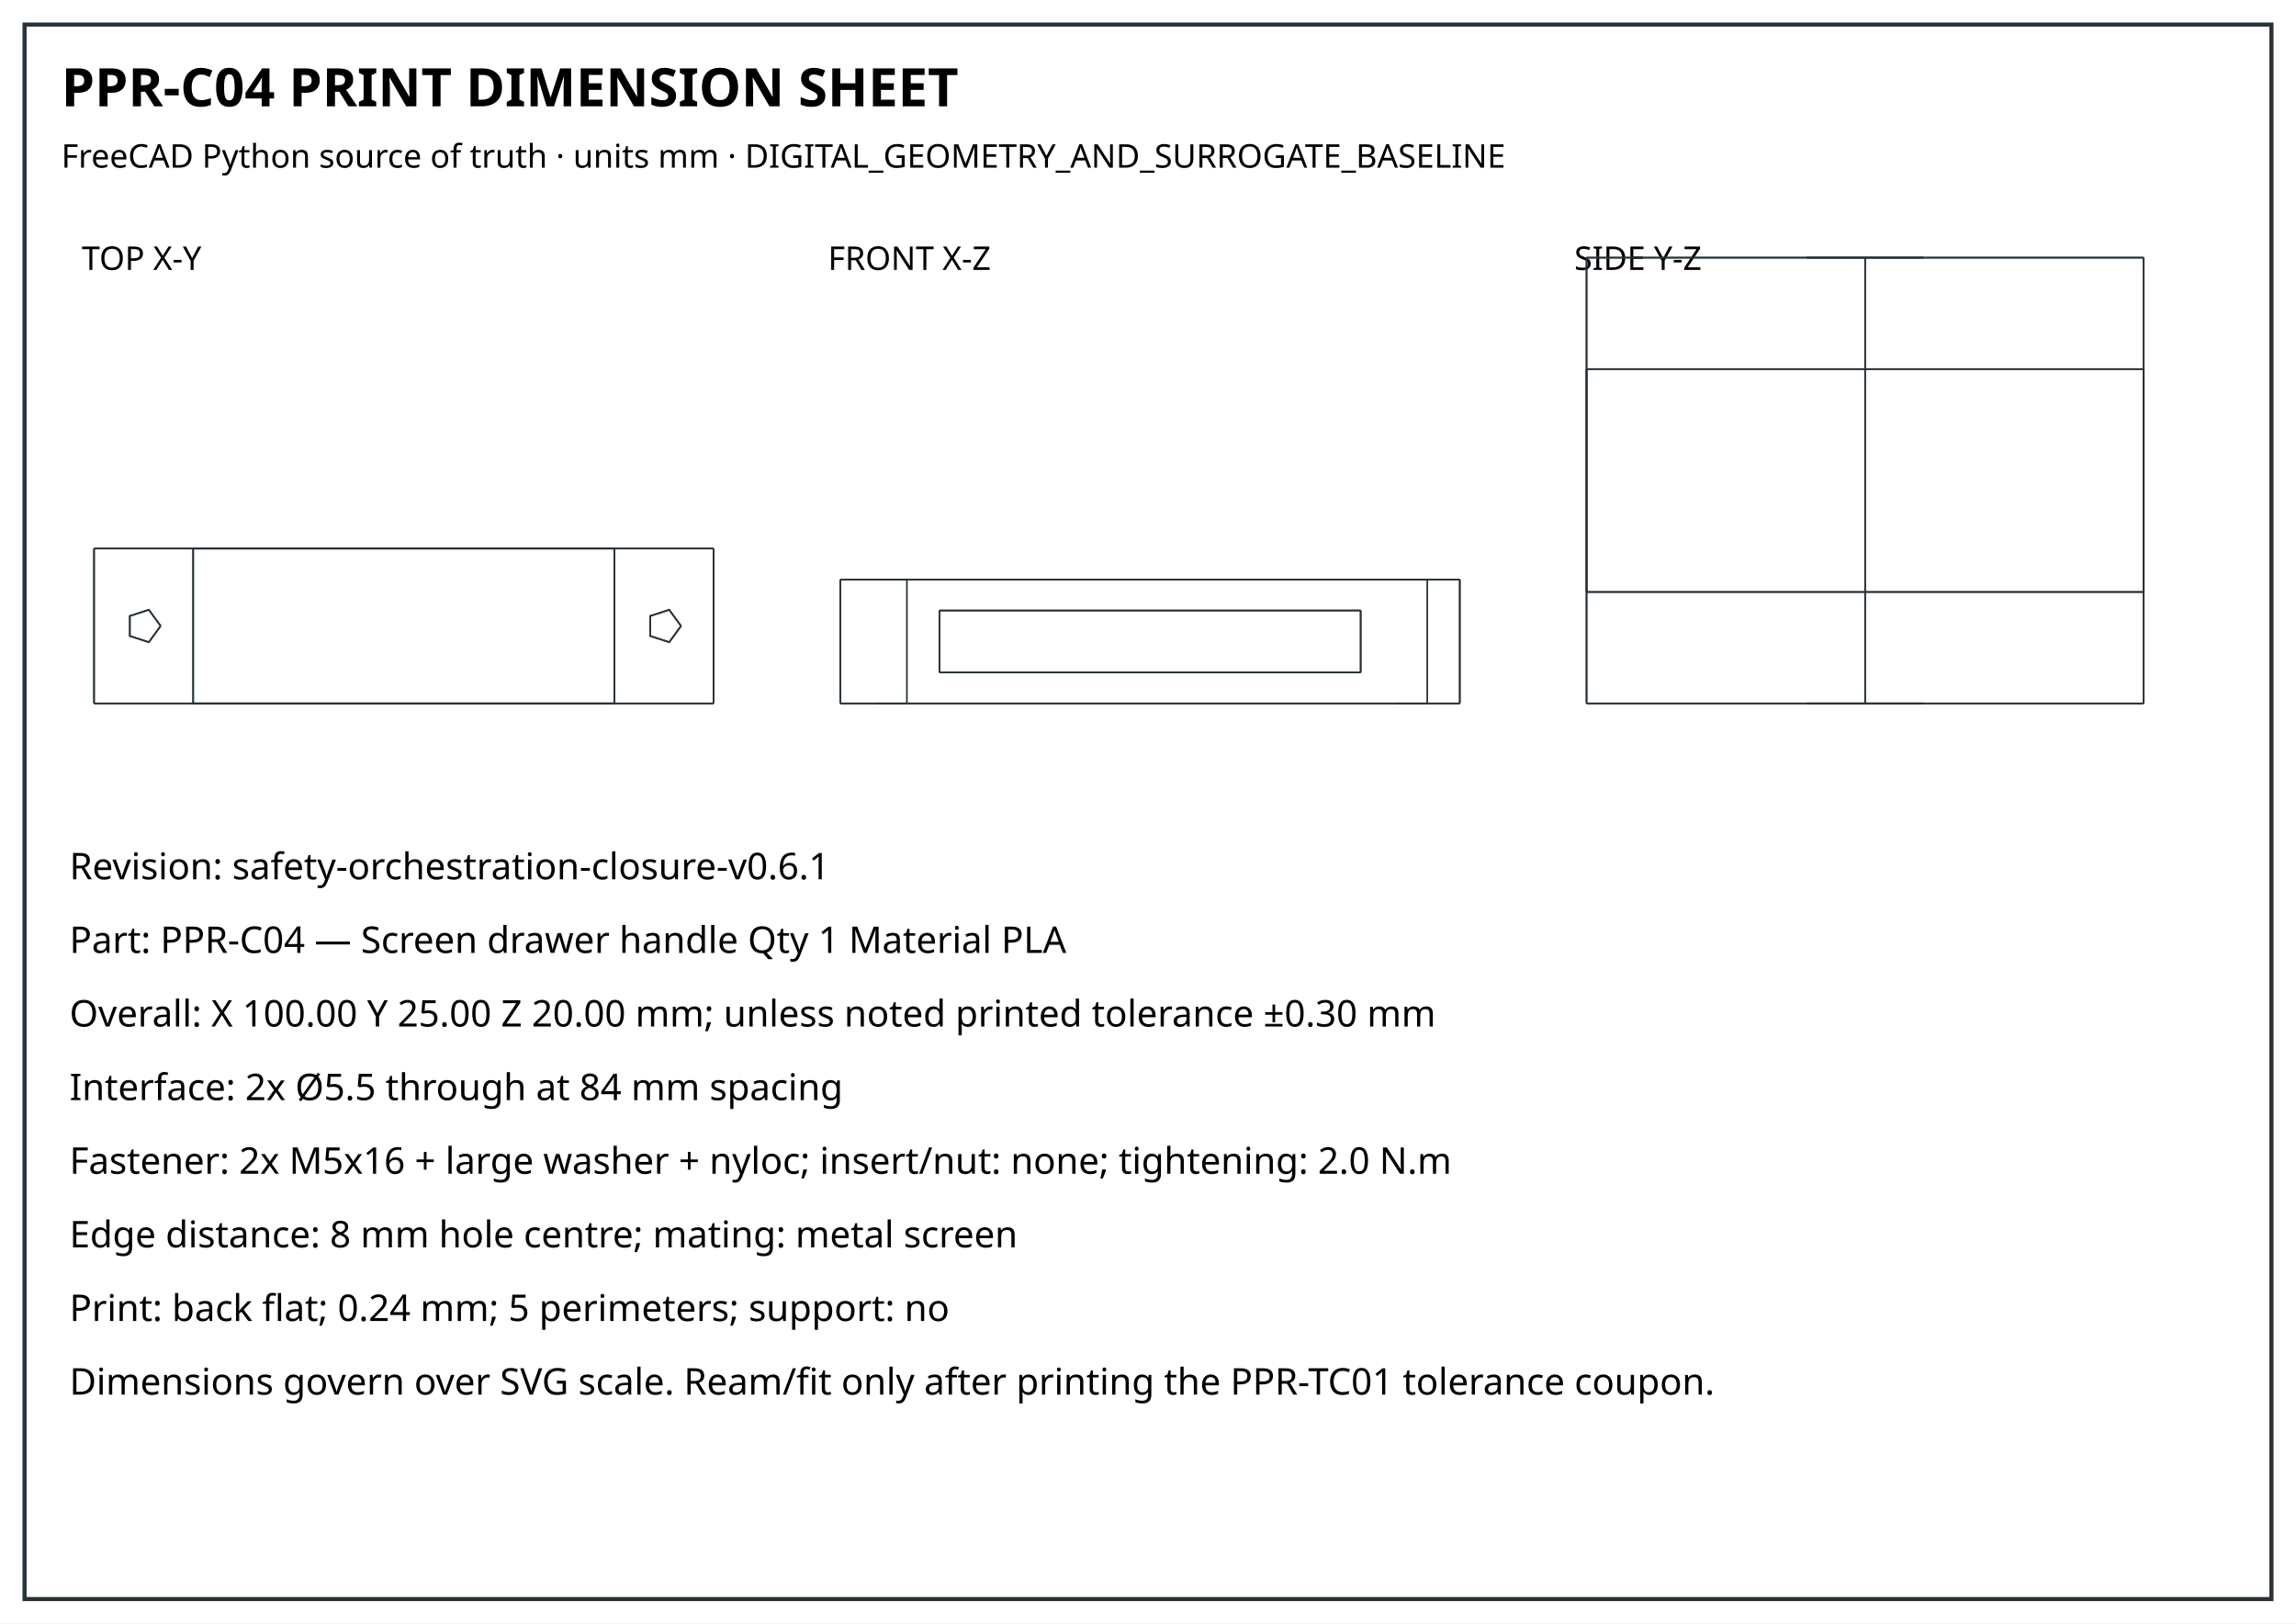
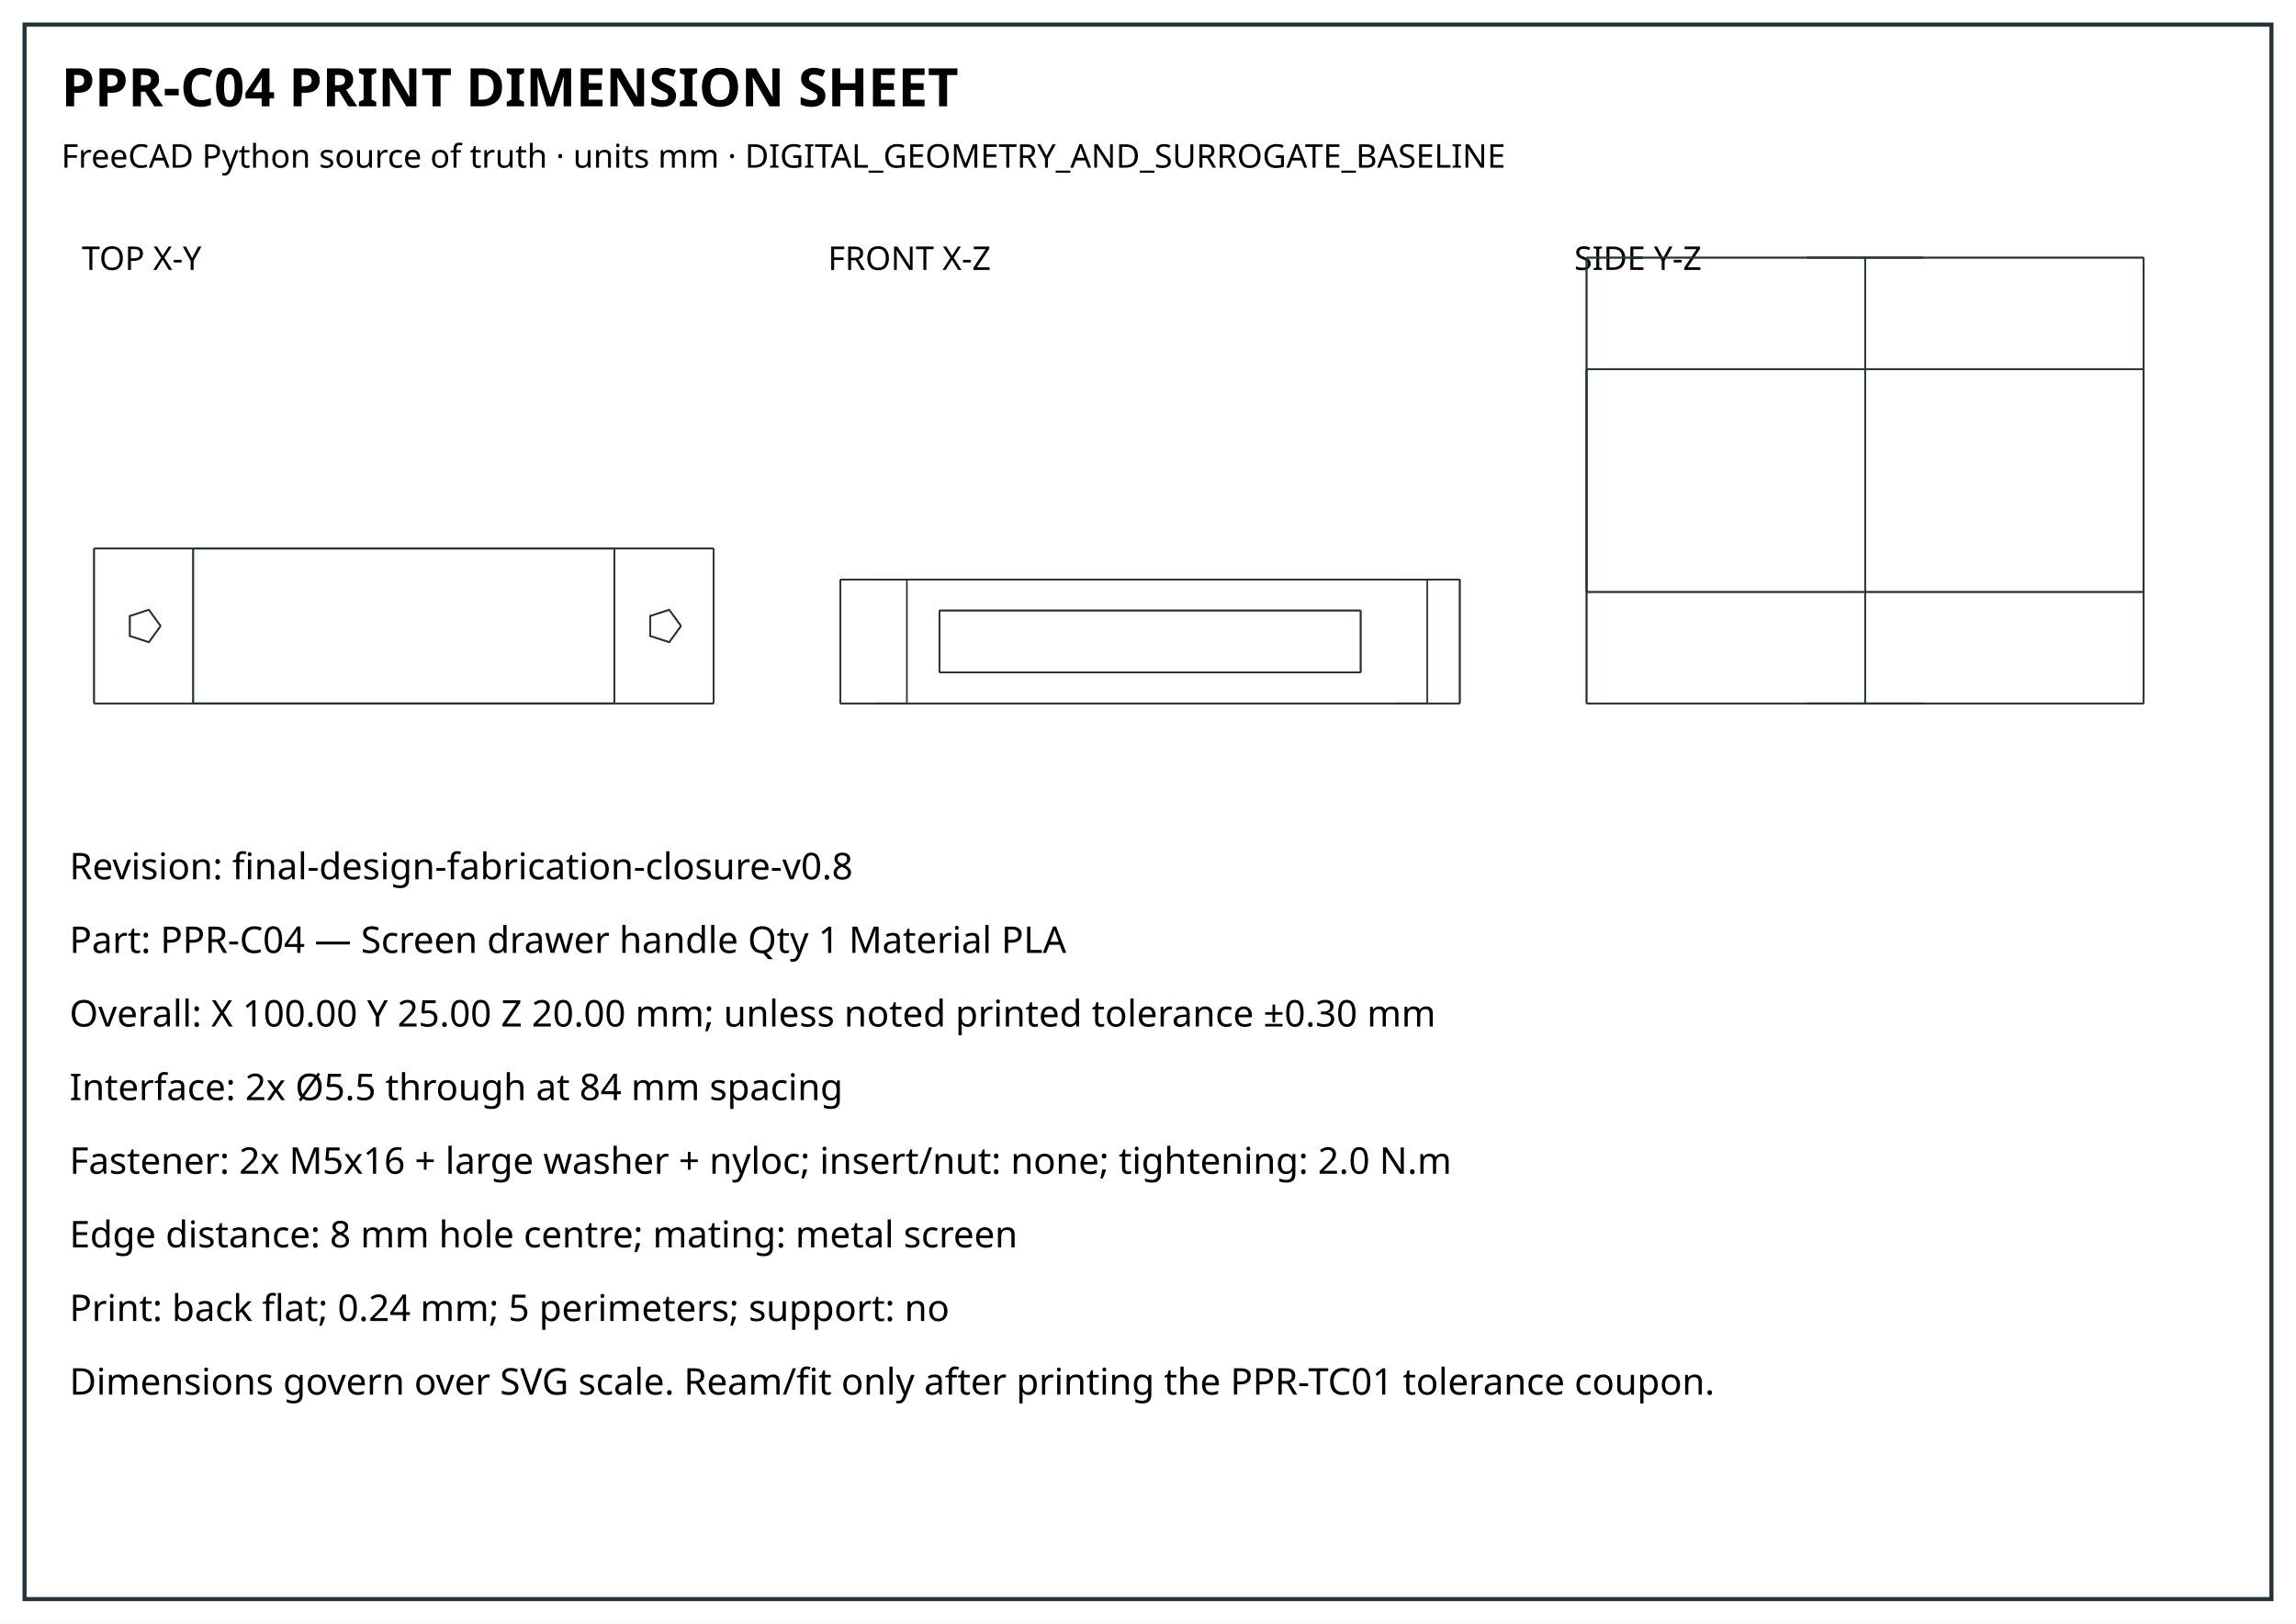
<svg xmlns="http://www.w3.org/2000/svg" width="1123" height="794" viewBox="0 0 1123 794">
  <rect width="1123" height="794" fill="white" />
  <rect x="12" y="12" width="1099" height="770" fill="none" stroke="#263238" stroke-width="2" />
  <text x="30" y="52" font-size="26" font-family="sans-serif" font-weight="bold">PPR-C04 PRINT DIMENSION SHEET</text>
  <text x="30" y="82" font-size="16" font-family="sans-serif">FreeCAD Python source of truth · units mm · DIGITAL_GEOMETRY_AND_SURROGATE_BASELINE</text>
  <g font-family="sans-serif">
    <text x="40" y="132" font-size="16">TOP X-Y</text>
    <polyline points="46.00,344.00 46.00,344.00" fill="none" stroke="#263238" stroke-width="0.8" />
    <polyline points="46.00,344.00 46.00,268.25" fill="none" stroke="#263238" stroke-width="0.8" />
    <polyline points="46.00,268.25 46.00,268.25" fill="none" stroke="#263238" stroke-width="0.8" />
    <polyline points="46.00,344.00 46.00,268.25" fill="none" stroke="#263238" stroke-width="0.8" />
    <polyline points="46.00,344.00 349.00,344.00" fill="none" stroke="#263238" stroke-width="0.8" />
    <polyline points="349.00,344.00 349.00,344.00" fill="none" stroke="#263238" stroke-width="0.8" />
    <polyline points="46.00,344.00 349.00,344.00" fill="none" stroke="#263238" stroke-width="0.8" />
    <polyline points="94.48,344.00 94.48,344.00" fill="none" stroke="#263238" stroke-width="0.8" />
    <polyline points="94.48,344.00 300.52,344.00" fill="none" stroke="#263238" stroke-width="0.8" />
    <polyline points="300.52,344.00 300.52,344.00" fill="none" stroke="#263238" stroke-width="0.8" />
    <polyline points="94.48,344.00 300.52,344.00" fill="none" stroke="#263238" stroke-width="0.8" />
    <polyline points="46.00,268.25 349.00,268.25" fill="none" stroke="#263238" stroke-width="0.8" />
    <polyline points="349.00,344.00 349.00,268.25" fill="none" stroke="#263238" stroke-width="0.8" />
    <polyline points="78.57,306.12 72.81,298.20 63.50,301.23 63.50,311.02 72.81,314.05 78.57,306.12" fill="none" stroke="#263238" stroke-width="0.8" />
    <polyline points="333.09,306.12 327.33,298.20 318.02,301.23 318.02,311.02 327.33,314.05 333.09,306.12" fill="none" stroke="#263238" stroke-width="0.8" />
    <polyline points="46.00,268.25 349.00,268.25" fill="none" stroke="#263238" stroke-width="0.8" />
    <polyline points="349.00,268.25 349.00,268.25" fill="none" stroke="#263238" stroke-width="0.8" />
    <polyline points="94.48,268.25 94.48,268.25" fill="none" stroke="#263238" stroke-width="0.8" />
    <polyline points="94.48,268.25 300.52,268.25" fill="none" stroke="#263238" stroke-width="0.8" />
    <polyline points="300.52,268.25 300.52,268.25" fill="none" stroke="#263238" stroke-width="0.8" />
    <polyline points="94.48,268.25 300.52,268.25" fill="none" stroke="#263238" stroke-width="0.8" />
    <polyline points="349.00,344.00 349.00,268.25" fill="none" stroke="#263238" stroke-width="0.8" />
    <polyline points="78.57,306.12 72.81,298.20 63.50,301.23 63.50,311.02 72.81,314.05 78.57,306.12" fill="none" stroke="#263238" stroke-width="0.8" />
    <polyline points="333.09,306.12 327.33,298.20 318.02,301.23 318.02,311.02 327.33,314.05 333.09,306.12" fill="none" stroke="#263238" stroke-width="0.8" />
    <polyline points="94.48,344.00 94.48,268.25" fill="none" stroke="#263238" stroke-width="0.8" />
    <polyline points="94.48,344.00 94.48,268.25" fill="none" stroke="#263238" stroke-width="0.8" />
    <polyline points="300.52,344.00 300.52,268.25" fill="none" stroke="#263238" stroke-width="0.8" />
    <polyline points="300.52,344.00 300.52,268.25" fill="none" stroke="#263238" stroke-width="0.8" />
    <polyline points="78.57,306.12 78.57,306.12" fill="none" stroke="#263238" stroke-width="0.8" />
    <polyline points="333.09,306.12 333.09,306.12" fill="none" stroke="#263238" stroke-width="0.8" />
    <text x="405" y="132" font-size="16">FRONT X-Z</text>
    <polyline points="411.00,344.00 411.00,283.40" fill="none" stroke="#263238" stroke-width="0.8" />
    <polyline points="411.00,283.40 411.00,283.40" fill="none" stroke="#263238" stroke-width="0.8" />
    <polyline points="411.00,344.00 411.00,283.40" fill="none" stroke="#263238" stroke-width="0.8" />
    <polyline points="411.00,344.00 411.00,344.00" fill="none" stroke="#263238" stroke-width="0.8" />
    <polyline points="411.00,344.00 714.00,344.00" fill="none" stroke="#263238" stroke-width="0.8" />
    <polyline points="714.00,344.00 714.00,283.40" fill="none" stroke="#263238" stroke-width="0.8" />
    <polyline points="411.00,283.40 714.00,283.40" fill="none" stroke="#263238" stroke-width="0.8" />
    <polyline points="459.48,328.85 459.48,298.55" fill="none" stroke="#263238" stroke-width="0.8" />
    <polyline points="459.48,298.55 665.52,298.55" fill="none" stroke="#263238" stroke-width="0.8" />
    <polyline points="665.52,328.85 665.52,298.55" fill="none" stroke="#263238" stroke-width="0.8" />
    <polyline points="459.48,328.85 665.52,328.85" fill="none" stroke="#263238" stroke-width="0.8" />
    <polyline points="411.00,283.40 714.00,283.40" fill="none" stroke="#263238" stroke-width="0.8" />
    <polyline points="714.00,283.40 714.00,283.40" fill="none" stroke="#263238" stroke-width="0.8" />
    <polyline points="443.57,283.40 437.81,283.40 428.50,283.40 428.50,283.40 437.81,283.40 443.57,283.40" fill="none" stroke="#263238" stroke-width="0.8" />
    <polyline points="698.09,283.40 692.33,283.40 683.02,283.40 683.02,283.40 692.33,283.40 698.09,283.40" fill="none" stroke="#263238" stroke-width="0.8" />
    <polyline points="411.00,344.00 714.00,344.00" fill="none" stroke="#263238" stroke-width="0.8" />
    <polyline points="714.00,344.00 714.00,283.40" fill="none" stroke="#263238" stroke-width="0.8" />
    <polyline points="459.48,328.85 459.48,298.55" fill="none" stroke="#263238" stroke-width="0.8" />
    <polyline points="459.48,298.55 665.52,298.55" fill="none" stroke="#263238" stroke-width="0.8" />
    <polyline points="665.52,328.85 665.52,298.55" fill="none" stroke="#263238" stroke-width="0.8" />
    <polyline points="459.48,328.85 665.52,328.85" fill="none" stroke="#263238" stroke-width="0.8" />
    <polyline points="714.00,344.00 714.00,344.00" fill="none" stroke="#263238" stroke-width="0.8" />
    <polyline points="443.57,344.00 437.81,344.00 428.50,344.00 428.50,344.00 437.81,344.00 443.57,344.00" fill="none" stroke="#263238" stroke-width="0.8" />
    <polyline points="698.09,344.00 692.33,344.00 683.02,344.00 683.02,344.00 692.33,344.00 698.09,344.00" fill="none" stroke="#263238" stroke-width="0.8" />
    <polyline points="459.48,298.55 459.48,298.55" fill="none" stroke="#263238" stroke-width="0.8" />
    <polyline points="459.48,328.85 459.48,328.85" fill="none" stroke="#263238" stroke-width="0.8" />
    <polyline points="665.52,298.55 665.52,298.55" fill="none" stroke="#263238" stroke-width="0.8" />
    <polyline points="665.52,328.85 665.52,328.85" fill="none" stroke="#263238" stroke-width="0.8" />
    <polyline points="443.57,344.00 443.57,283.40" fill="none" stroke="#263238" stroke-width="0.8" />
    <polyline points="698.09,344.00 698.09,283.40" fill="none" stroke="#263238" stroke-width="0.8" />
    <text x="770" y="132" font-size="16">SIDE Y-Z</text>
    <polyline points="776.00,344.00 776.00,126.00" fill="none" stroke="#263238" stroke-width="0.8" />
    <polyline points="776.00,126.00 1048.50,126.00" fill="none" stroke="#263238" stroke-width="0.8" />
    <polyline points="1048.50,344.00 1048.50,126.00" fill="none" stroke="#263238" stroke-width="0.8" />
    <polyline points="776.00,344.00 1048.50,344.00" fill="none" stroke="#263238" stroke-width="0.8" />
    <polyline points="776.00,344.00 776.00,344.00" fill="none" stroke="#263238" stroke-width="0.8" />
    <polyline points="776.00,344.00 776.00,126.00" fill="none" stroke="#263238" stroke-width="0.8" />
    <polyline points="776.00,126.00 776.00,126.00" fill="none" stroke="#263238" stroke-width="0.8" />
    <polyline points="776.00,289.50 776.00,180.50" fill="none" stroke="#263238" stroke-width="0.8" />
    <polyline points="776.00,180.50 776.00,180.50" fill="none" stroke="#263238" stroke-width="0.8" />
    <polyline points="776.00,289.50 776.00,180.50" fill="none" stroke="#263238" stroke-width="0.8" />
    <polyline points="776.00,289.50 776.00,289.50" fill="none" stroke="#263238" stroke-width="0.8" />
    <polyline points="1048.50,126.00 1048.50,126.00" fill="none" stroke="#263238" stroke-width="0.8" />
    <polyline points="776.00,126.00 1048.50,126.00" fill="none" stroke="#263238" stroke-width="0.8" />
    <polyline points="912.25,126.00 940.76,126.00 929.87,126.00 894.63,126.00 883.74,126.00 912.25,126.00" fill="none" stroke="#263238" stroke-width="0.8" />
    <polyline points="912.25,126.00 940.76,126.00 929.87,126.00 894.63,126.00 883.74,126.00 912.25,126.00" fill="none" stroke="#263238" stroke-width="0.8" />
    <polyline points="1048.50,344.00 1048.50,344.00" fill="none" stroke="#263238" stroke-width="0.8" />
    <polyline points="1048.50,344.00 1048.50,126.00" fill="none" stroke="#263238" stroke-width="0.8" />
    <polyline points="1048.50,289.50 1048.50,180.50" fill="none" stroke="#263238" stroke-width="0.8" />
    <polyline points="1048.50,180.50 1048.50,180.50" fill="none" stroke="#263238" stroke-width="0.8" />
    <polyline points="1048.50,289.50 1048.50,180.50" fill="none" stroke="#263238" stroke-width="0.8" />
    <polyline points="1048.50,289.50 1048.50,289.50" fill="none" stroke="#263238" stroke-width="0.8" />
    <polyline points="776.00,344.00 1048.50,344.00" fill="none" stroke="#263238" stroke-width="0.8" />
    <polyline points="912.25,344.00 940.76,344.00 929.87,344.00 894.63,344.00 883.74,344.00 912.25,344.00" fill="none" stroke="#263238" stroke-width="0.8" />
    <polyline points="912.25,344.00 940.76,344.00 929.87,344.00 894.63,344.00 883.74,344.00 912.25,344.00" fill="none" stroke="#263238" stroke-width="0.8" />
    <polyline points="776.00,180.50 1048.50,180.50" fill="none" stroke="#263238" stroke-width="0.8" />
    <polyline points="776.00,289.50 1048.50,289.50" fill="none" stroke="#263238" stroke-width="0.8" />
    <polyline points="776.00,180.50 1048.50,180.50" fill="none" stroke="#263238" stroke-width="0.8" />
    <polyline points="776.00,289.50 1048.50,289.50" fill="none" stroke="#263238" stroke-width="0.8" />
    <polyline points="912.25,344.00 912.25,126.00" fill="none" stroke="#263238" stroke-width="0.8" />
    <polyline points="912.25,344.00 912.25,126.00" fill="none" stroke="#263238" stroke-width="0.8" />
-     <text x="34" y="430" font-size="18">Revision: safety-orchestration-closure-v0.6.1</text>
+     <text x="34" y="430" font-size="18">Revision: final-design-fabrication-closure-v0.8</text>
    <text x="34" y="466" font-size="18">Part: PPR-C04 — Screen drawer handle  Qty 1  Material PLA</text>
    <text x="34" y="502" font-size="18">Overall: X 100.00  Y 25.00  Z 20.00 mm; unless noted printed tolerance ±0.30 mm</text>
    <text x="34" y="538" font-size="18">Interface: 2x Ø5.5 through at 84 mm spacing</text>
    <text x="34" y="574" font-size="18">Fastener: 2x M5x16 + large washer + nyloc; insert/nut: none; tightening: 2.0 N.m</text>
    <text x="34" y="610" font-size="18">Edge distance: 8 mm hole centre; mating: metal screen</text>
    <text x="34" y="646" font-size="18">Print: back flat; 0.24 mm; 5 perimeters; support: no</text>
    <text x="34" y="682" font-size="18">Dimensions govern over SVG scale. Ream/fit only after printing the PPR-TC01 tolerance coupon.</text>
  </g>
</svg>
